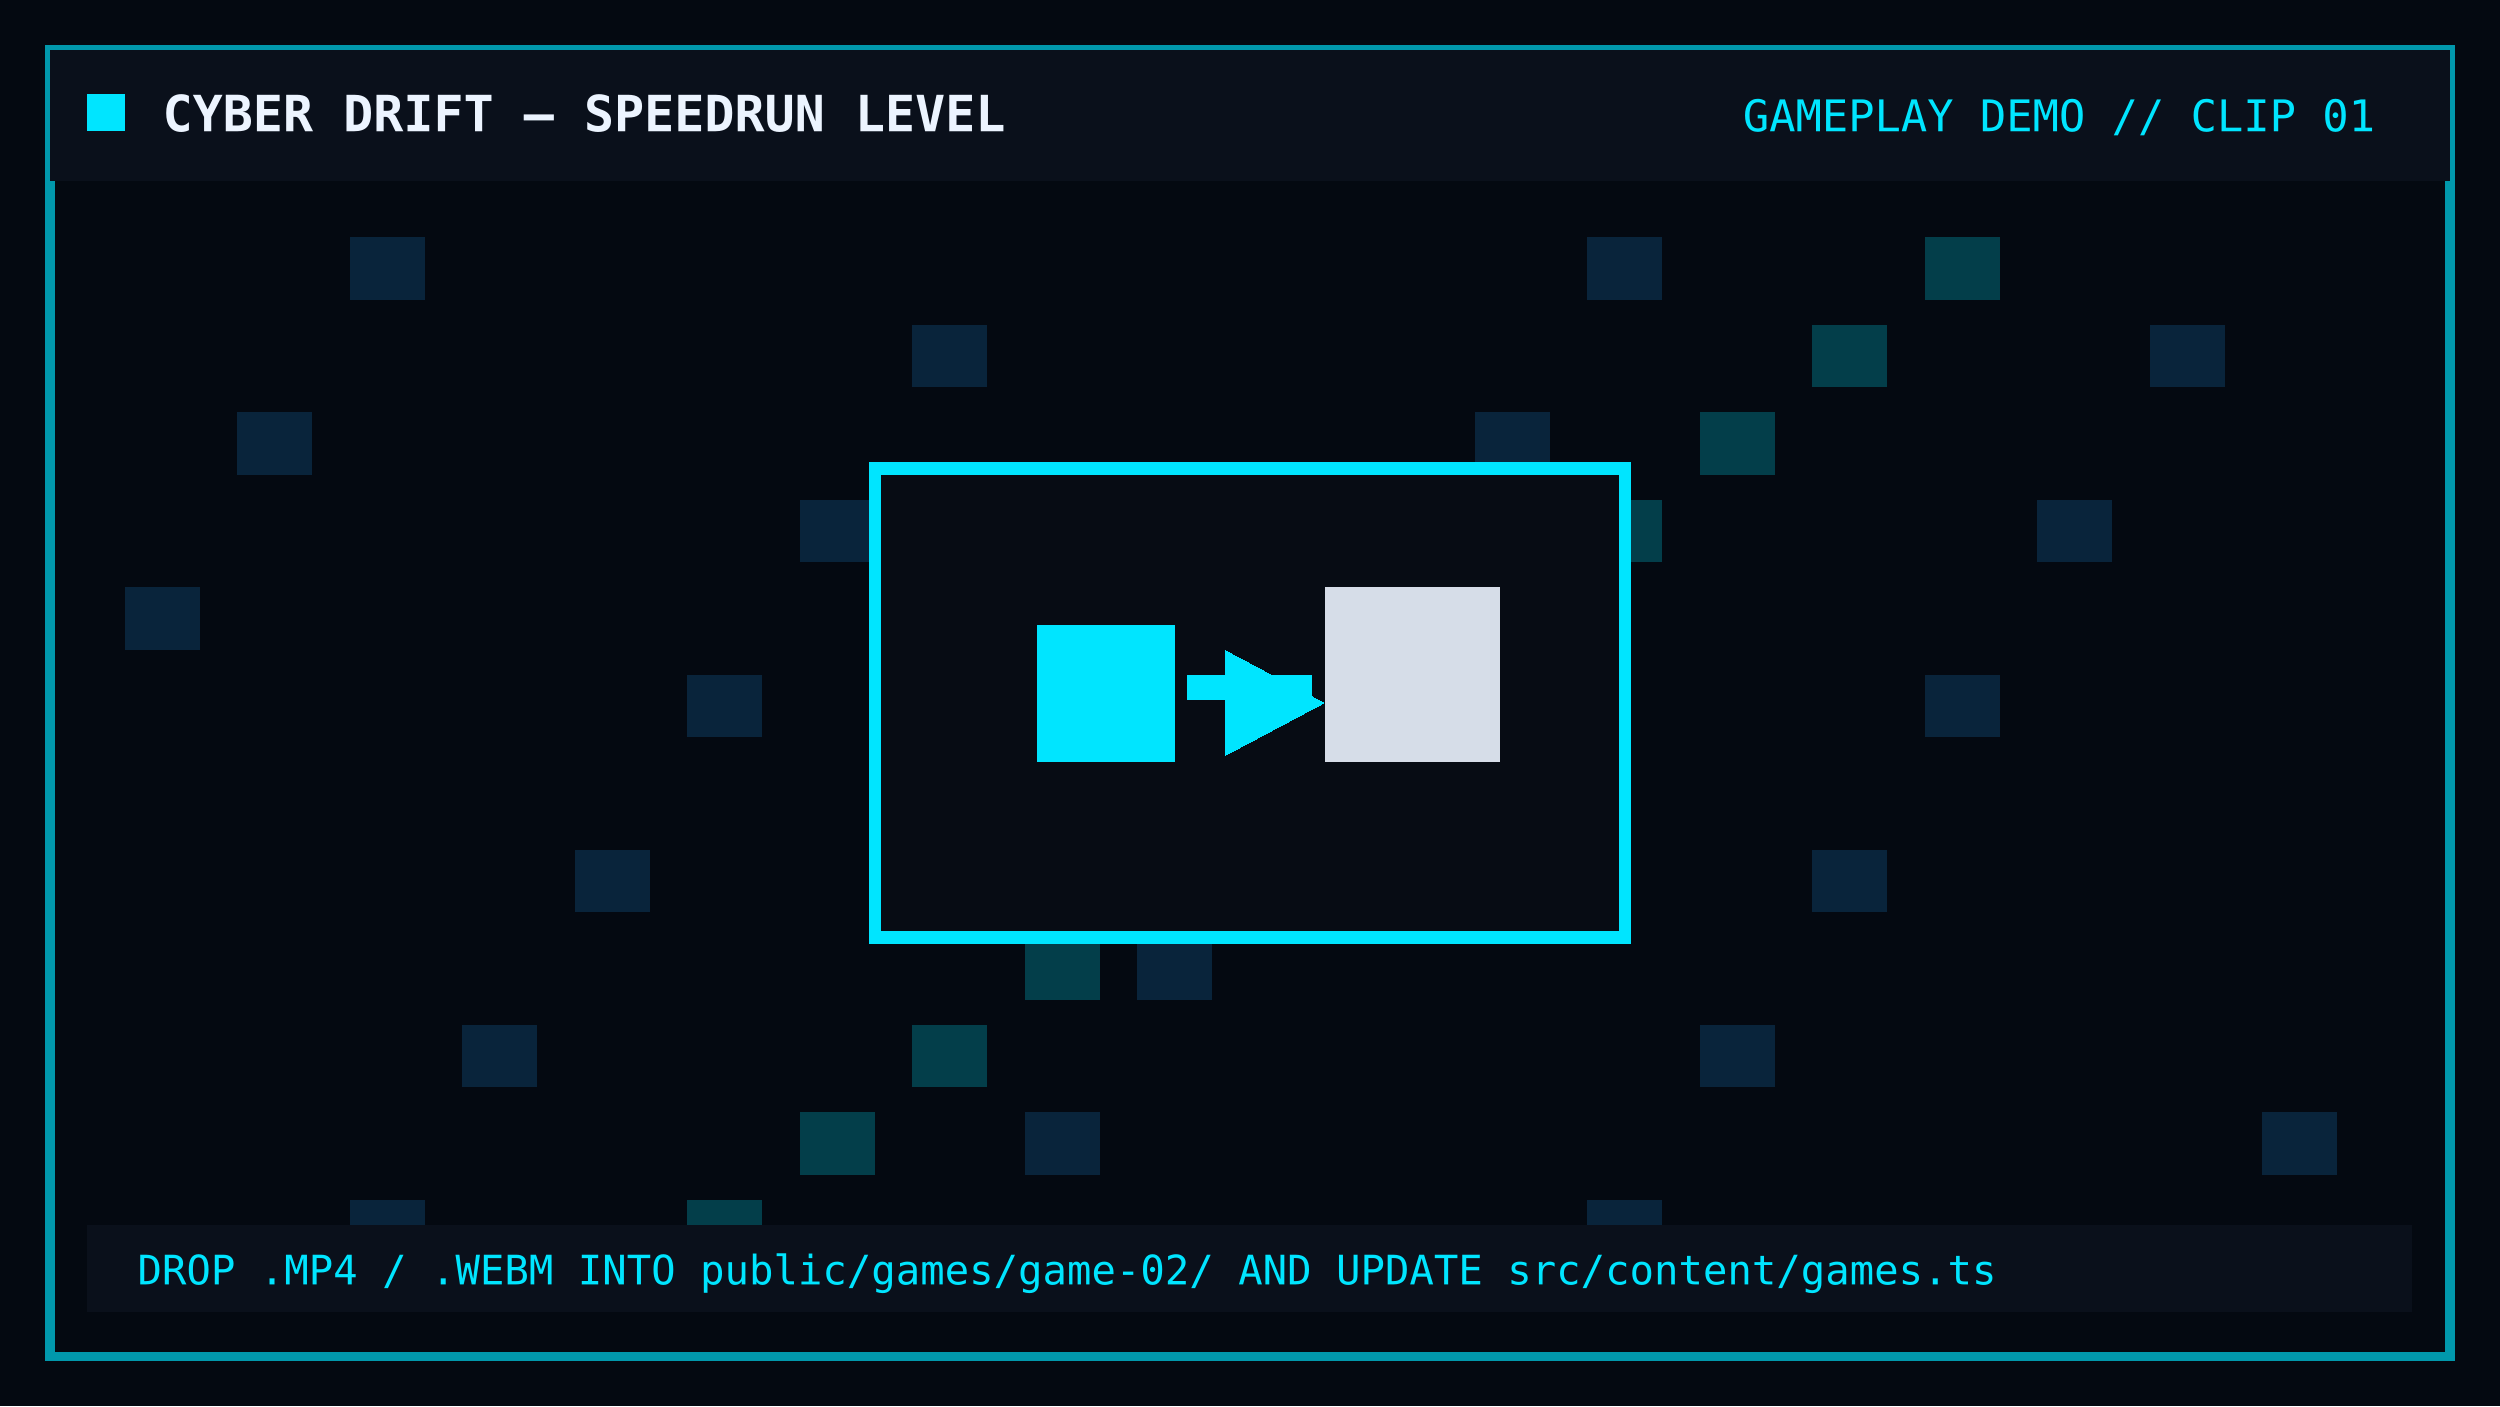
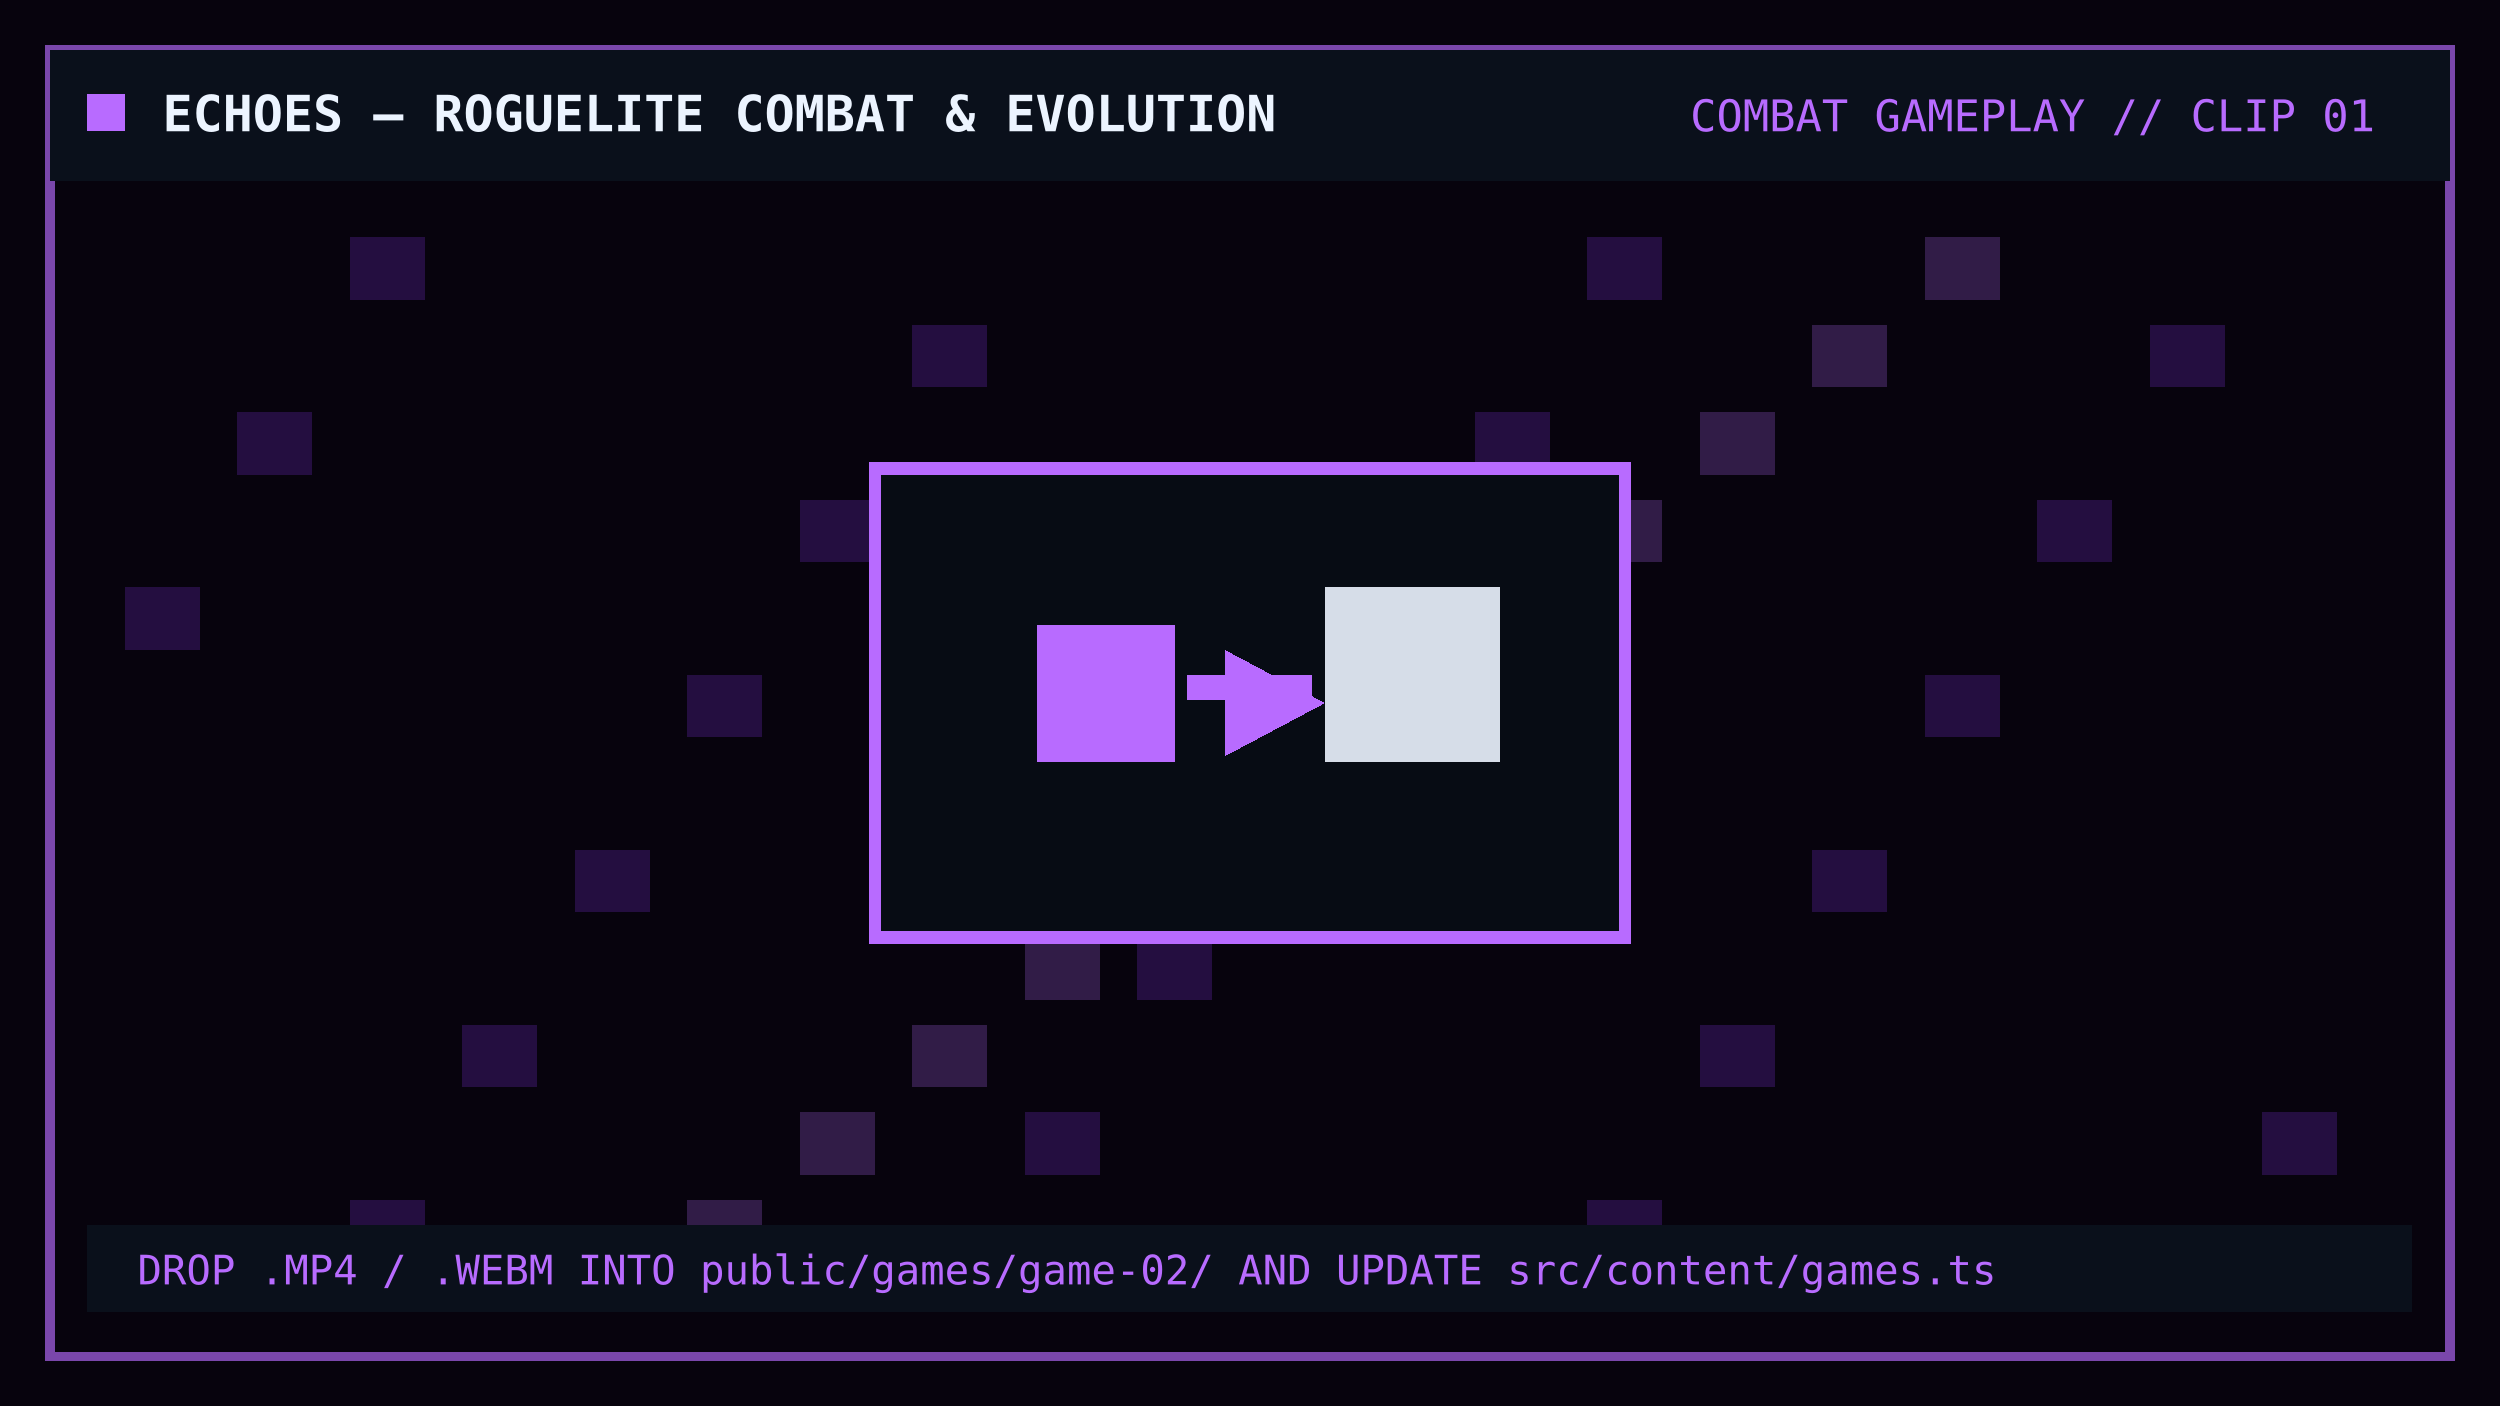
<svg xmlns="http://www.w3.org/2000/svg" viewBox="0 0 800 450" shape-rendering="crispEdges">
-   <rect width="800" height="450" fill="#040911" />
-   <rect x="112" y="76" width="24" height="20" fill="#0B2D4A" opacity="0.75" />
-   <rect x="508" y="76" width="24" height="20" fill="#0B2D4A" opacity="0.75" />
-   <rect x="616" y="76" width="24" height="20" fill="#00E5FF" opacity="0.24" />
-   <rect x="292" y="104" width="24" height="20" fill="#0B2D4A" opacity="0.75" />
-   <rect x="580" y="104" width="24" height="20" fill="#00E5FF" opacity="0.24" />
-   <rect x="688" y="104" width="24" height="20" fill="#0B2D4A" opacity="0.75" />
-   <rect x="76" y="132" width="24" height="20" fill="#0B2D4A" opacity="0.75" />
-   <rect x="472" y="132" width="24" height="20" fill="#0B2D4A" opacity="0.75" />
-   <rect x="544" y="132" width="24" height="20" fill="#00E5FF" opacity="0.24" />
-   <rect x="256" y="160" width="24" height="20" fill="#0B2D4A" opacity="0.75" />
-   <rect x="508" y="160" width="24" height="20" fill="#00E5FF" opacity="0.24" />
-   <rect x="652" y="160" width="24" height="20" fill="#0B2D4A" opacity="0.75" />
-   <rect x="40" y="188" width="24" height="20" fill="#0B2D4A" opacity="0.75" />
-   <rect x="436" y="188" width="24" height="20" fill="#0B2D4A" opacity="0.75" />
-   <rect x="472" y="188" width="24" height="20" fill="#00E5FF" opacity="0.24" />
-   <rect x="220" y="216" width="24" height="20" fill="#0B2D4A" opacity="0.75" />
-   <rect x="436" y="216" width="24" height="20" fill="#00E5FF" opacity="0.24" />
-   <rect x="616" y="216" width="24" height="20" fill="#0B2D4A" opacity="0.75" />
-   <rect x="400" y="244" width="24" height="20" fill="#00E5FF" opacity="0.24" />
-   <rect x="184" y="272" width="24" height="20" fill="#0B2D4A" opacity="0.75" />
-   <rect x="364" y="272" width="24" height="20" fill="#00E5FF" opacity="0.24" />
-   <rect x="580" y="272" width="24" height="20" fill="#0B2D4A" opacity="0.75" />
-   <rect x="328" y="300" width="24" height="20" fill="#00E5FF" opacity="0.24" />
-   <rect x="364" y="300" width="24" height="20" fill="#0B2D4A" opacity="0.75" />
-   <rect x="148" y="328" width="24" height="20" fill="#0B2D4A" opacity="0.75" />
-   <rect x="292" y="328" width="24" height="20" fill="#00E5FF" opacity="0.24" />
-   <rect x="544" y="328" width="24" height="20" fill="#0B2D4A" opacity="0.75" />
-   <rect x="256" y="356" width="24" height="20" fill="#00E5FF" opacity="0.24" />
-   <rect x="328" y="356" width="24" height="20" fill="#0B2D4A" opacity="0.75" />
-   <rect x="724" y="356" width="24" height="20" fill="#0B2D4A" opacity="0.75" />
-   <rect x="112" y="384" width="24" height="20" fill="#0B2D4A" opacity="0.75" />
-   <rect x="220" y="384" width="24" height="20" fill="#00E5FF" opacity="0.24" />
-   <rect x="508" y="384" width="24" height="20" fill="#0B2D4A" opacity="0.75" />
-   <rect x="16" y="16" width="768" height="418" fill="none" stroke="#00E5FF" stroke-width="3" opacity="0.65" />
+   <rect width="800" height="450" fill="#07030D" />
+   <rect x="112" y="76" width="24" height="20" fill="#2E1252" opacity="0.75" />
+   <rect x="508" y="76" width="24" height="20" fill="#2E1252" opacity="0.75" />
+   <rect x="616" y="76" width="24" height="20" fill="#B86BFF" opacity="0.24" />
+   <rect x="292" y="104" width="24" height="20" fill="#2E1252" opacity="0.75" />
+   <rect x="580" y="104" width="24" height="20" fill="#B86BFF" opacity="0.24" />
+   <rect x="688" y="104" width="24" height="20" fill="#2E1252" opacity="0.75" />
+   <rect x="76" y="132" width="24" height="20" fill="#2E1252" opacity="0.75" />
+   <rect x="472" y="132" width="24" height="20" fill="#2E1252" opacity="0.75" />
+   <rect x="544" y="132" width="24" height="20" fill="#B86BFF" opacity="0.24" />
+   <rect x="256" y="160" width="24" height="20" fill="#2E1252" opacity="0.75" />
+   <rect x="508" y="160" width="24" height="20" fill="#B86BFF" opacity="0.24" />
+   <rect x="652" y="160" width="24" height="20" fill="#2E1252" opacity="0.75" />
+   <rect x="40" y="188" width="24" height="20" fill="#2E1252" opacity="0.75" />
+   <rect x="436" y="188" width="24" height="20" fill="#2E1252" opacity="0.75" />
+   <rect x="472" y="188" width="24" height="20" fill="#B86BFF" opacity="0.24" />
+   <rect x="220" y="216" width="24" height="20" fill="#2E1252" opacity="0.75" />
+   <rect x="436" y="216" width="24" height="20" fill="#B86BFF" opacity="0.24" />
+   <rect x="616" y="216" width="24" height="20" fill="#2E1252" opacity="0.75" />
+   <rect x="400" y="244" width="24" height="20" fill="#B86BFF" opacity="0.24" />
+   <rect x="184" y="272" width="24" height="20" fill="#2E1252" opacity="0.75" />
+   <rect x="364" y="272" width="24" height="20" fill="#B86BFF" opacity="0.24" />
+   <rect x="580" y="272" width="24" height="20" fill="#2E1252" opacity="0.75" />
+   <rect x="328" y="300" width="24" height="20" fill="#B86BFF" opacity="0.24" />
+   <rect x="364" y="300" width="24" height="20" fill="#2E1252" opacity="0.75" />
+   <rect x="148" y="328" width="24" height="20" fill="#2E1252" opacity="0.75" />
+   <rect x="292" y="328" width="24" height="20" fill="#B86BFF" opacity="0.24" />
+   <rect x="544" y="328" width="24" height="20" fill="#2E1252" opacity="0.75" />
+   <rect x="256" y="356" width="24" height="20" fill="#B86BFF" opacity="0.24" />
+   <rect x="328" y="356" width="24" height="20" fill="#2E1252" opacity="0.75" />
+   <rect x="724" y="356" width="24" height="20" fill="#2E1252" opacity="0.75" />
+   <rect x="112" y="384" width="24" height="20" fill="#2E1252" opacity="0.75" />
+   <rect x="220" y="384" width="24" height="20" fill="#B86BFF" opacity="0.24" />
+   <rect x="508" y="384" width="24" height="20" fill="#2E1252" opacity="0.75" />
+   <rect x="16" y="16" width="768" height="418" fill="none" stroke="#B86BFF" stroke-width="3" opacity="0.65" />
  <rect x="16" y="16" width="768" height="42" fill="#0A101B" />
-   <rect x="28" y="30" width="12" height="12" fill="#00E5FF" />
-   <text x="52" y="42" fill="#ECF4FF" font-family="monospace" font-size="16" font-weight="700">CYBER DRIFT — SPEEDRUN LEVEL</text>
-   <text x="760" y="42" text-anchor="end" fill="#00E5FF" font-family="monospace" font-size="14">GAMEPLAY DEMO // CLIP 01</text>
-   <rect x="280" y="150" width="240" height="150" fill="#070C14" stroke="#00E5FF" stroke-width="4" />
-   <rect x="332" y="200" width="44" height="44" fill="#00E5FF" />
+   <rect x="28" y="30" width="12" height="12" fill="#B86BFF" />
+   <text x="52" y="42" fill="#ECF4FF" font-family="monospace" font-size="16" font-weight="700">ECHOES — ROGUELITE COMBAT &amp; EVOLUTION</text>
+   <text x="760" y="42" text-anchor="end" fill="#B86BFF" font-family="monospace" font-size="14">COMBAT GAMEPLAY // CLIP 01</text>
+   <rect x="280" y="150" width="240" height="150" fill="#070C14" stroke="#B86BFF" stroke-width="4" />
+   <rect x="332" y="200" width="44" height="44" fill="#B86BFF" />
  <rect x="424" y="188" width="56" height="56" fill="#ECF4FF" opacity="0.9" />
-   <rect x="380" y="216" width="40" height="8" fill="#00E5FF" />
-   <polygon points="392,208 424,225 392,242" fill="#00E5FF" />
+   <rect x="380" y="216" width="40" height="8" fill="#B86BFF" />
+   <polygon points="392,208 424,225 392,242" fill="#B86BFF" />
  <rect x="28" y="392" width="744" height="28" fill="#0A101B" />
-   <text x="44" y="411" fill="#00E5FF" font-family="monospace" font-size="13">DROP .MP4 / .WEBM INTO public/games/game-02/ AND UPDATE src/content/games.ts</text>
+   <text x="44" y="411" fill="#B86BFF" font-family="monospace" font-size="13">DROP .MP4 / .WEBM INTO public/games/game-02/ AND UPDATE src/content/games.ts</text>
</svg>
